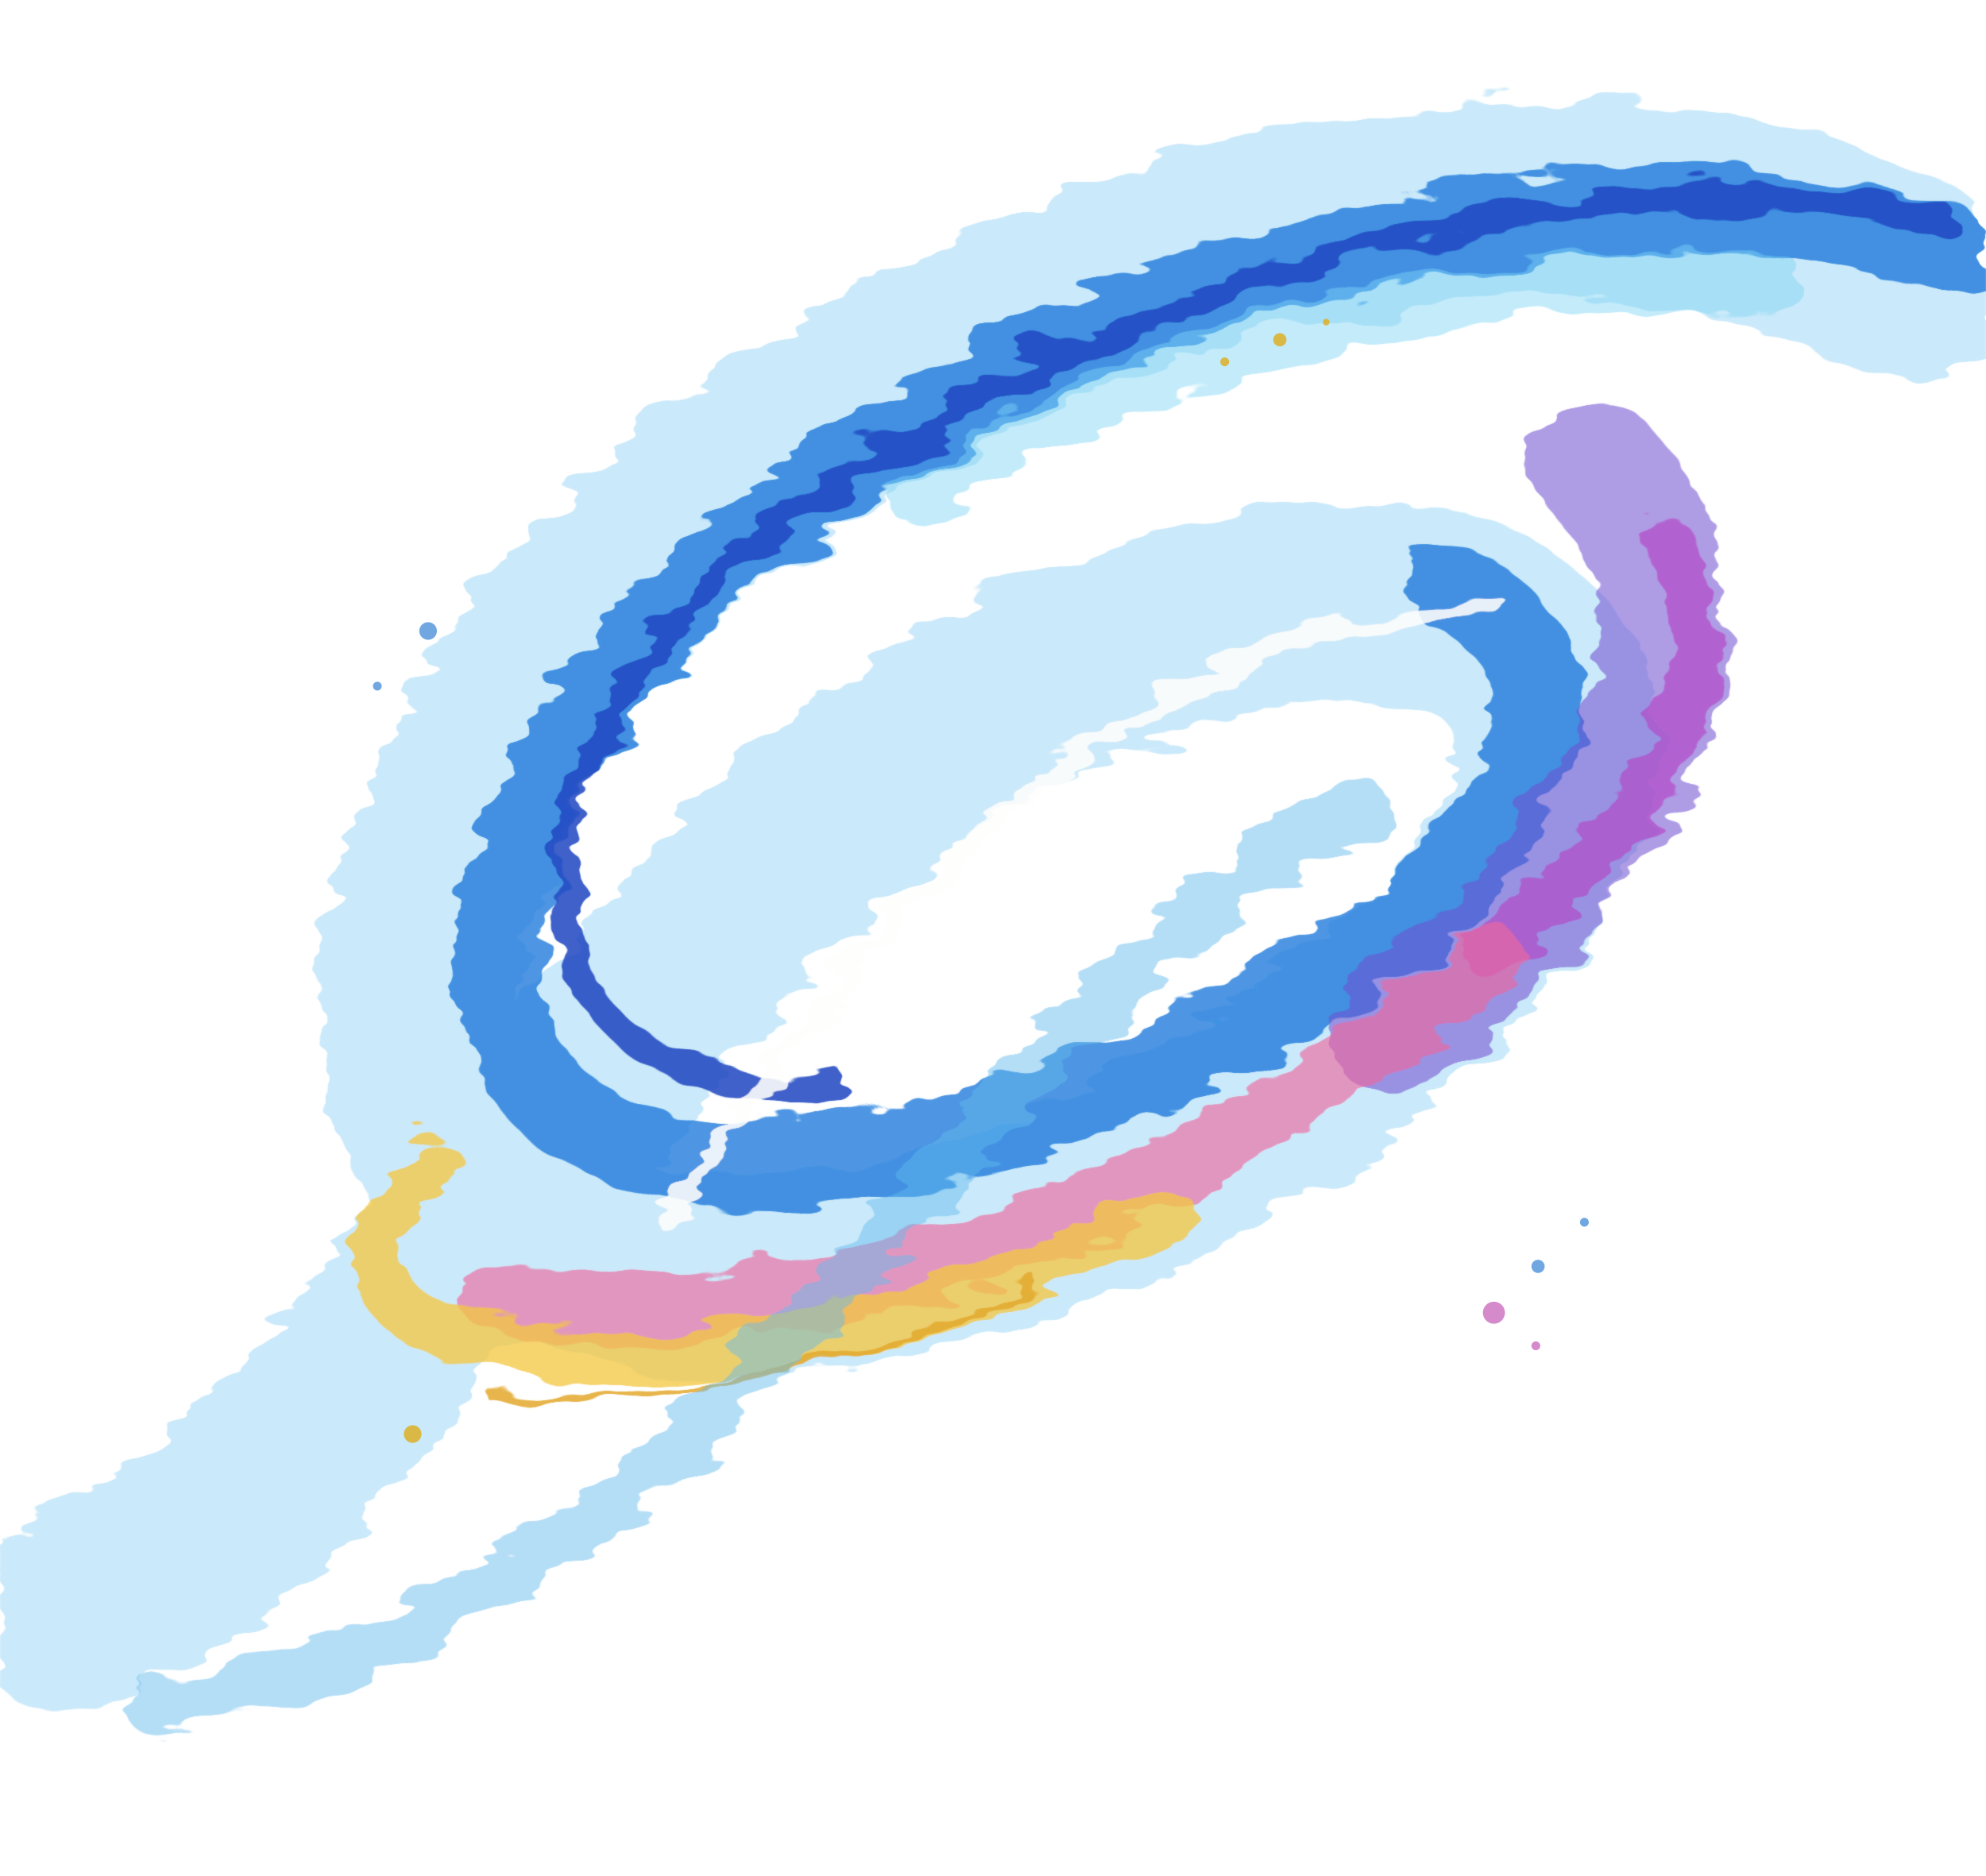
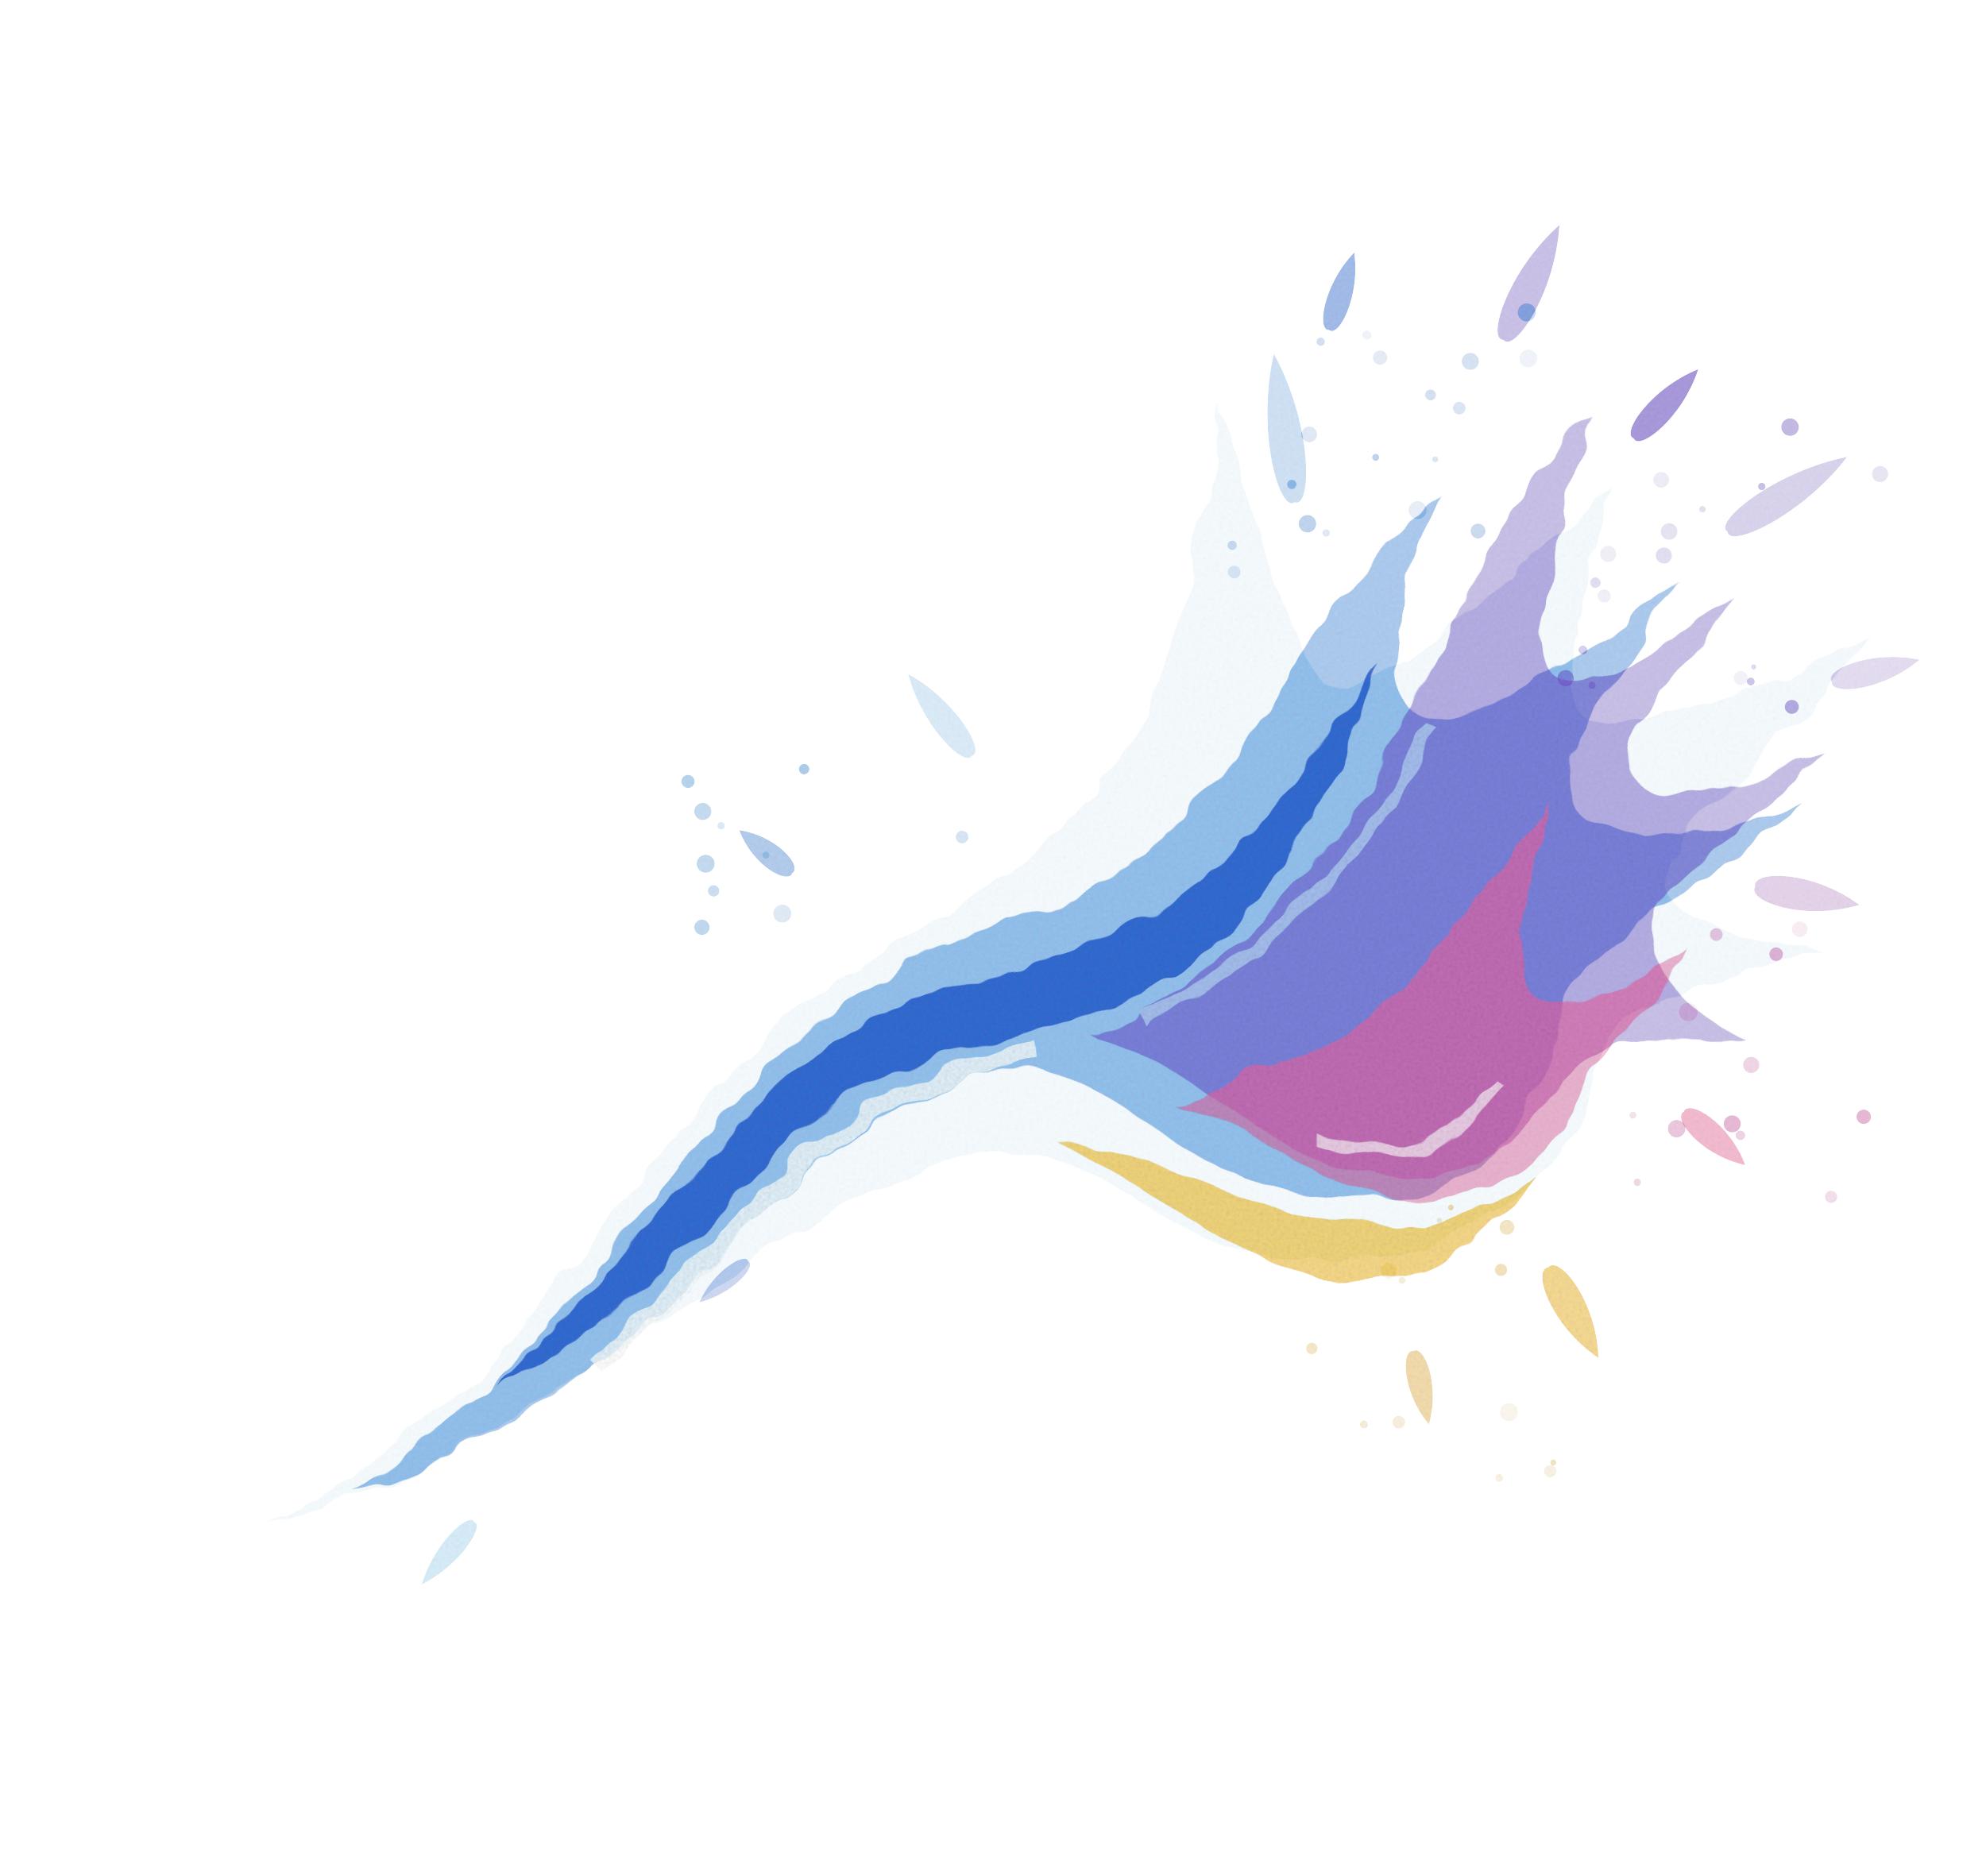
<svg xmlns="http://www.w3.org/2000/svg" viewBox="0 0 900 850" fill="none">
  <defs>
-     <filter id="pigment" x="-20%" y="-20%" width="140%" height="140%">
-       <feTurbulence type="fractalNoise" baseFrequency=".025 .07" numOctaves="3" seed="8" result="noise" />
-       <feDisplacementMap in="SourceGraphic" in2="noise" scale="19" />
-       <feGaussianBlur stdDeviation=".35" />
+     <filter id="wet-edge" x="-15%" y="-15%" width="130%" height="130%">
+       <feTurbulence type="fractalNoise" baseFrequency=".035" numOctaves="3" seed="14" result="noise" />
+       <feDisplacementMap in="SourceGraphic" in2="noise" scale="9" />
+     </filter>
+     <filter id="paper-grain" x="0" y="0" width="100%" height="100%">
+       <feTurbulence type="fractalNoise" baseFrequency=".65" numOctaves="3" seed="9" result="grain" />
+       <feColorMatrix in="grain" type="saturate" values="0" />
+       <feComponentTransfer>
+         <feFuncR type="linear" slope=".35" intercept=".65" />
+         <feFuncG type="linear" slope=".35" intercept=".65" />
+         <feFuncB type="linear" slope=".35" intercept=".65" />
+       </feComponentTransfer>
+       <feBlend in="SourceGraphic" mode="multiply" />
+       <feComposite in2="SourceGraphic" operator="in" />
    </filter>
  </defs>
-   <g filter="url(#pigment)" stroke-linecap="round">
-     <path d="M867 128C673 18 309 160 217 355C104 598 369 642 588 490C811 335 691 210 472 308C270 399 198 661 30 731" stroke="#57b9ef" stroke-width="91" opacity=".32" />
-     <path d="M883 114C658 40 302 197 238 377C176 555 371 565 570 460C703 389 731 300 658 267" stroke="#1677db" stroke-width="40" opacity=".78" />
-     <path d="M881 99C666 51 343 187 275 329C227 428 271 502 379 492" stroke="#244cc3" stroke-width="12" opacity=".88" />
-     <path d="M806 130C672 114 512 163 417 226" stroke="#80d5f4" stroke-width="27" opacity=".47" />
-     <path d="M724 211C792 285 738 384 632 468" stroke="#7251d1" stroke-width="59" opacity=".57" />
-     <path d="M756 246C794 307 738 388 673 430" stroke="#b447c4" stroke-width="23" opacity=".65" />
-     <path d="M674 434C534 554 361 612 225 588" stroke="#ef669d" stroke-width="32" opacity=".63" />
-     <path d="M528 549C428 602 294 631 207 606C159 591 164 555 196 527" stroke="#f3c741" stroke-width="24" opacity=".76" />
-     <path d="M470 582C377 621 284 642 225 635" stroke="#e3a92e" stroke-width="4" opacity=".86" />
-     <path d="M618 366C430 455 346 727 70 775" stroke="#65b9ed" stroke-width="24" opacity=".48" />
-     <path d="M679 275C518 271 368 438 304 555" stroke="#fefefd" stroke-width="9" opacity=".88" />
-   </g>
-   <g fill="#2378d1" opacity=".65">
-     <circle cx="194" cy="286" r="4" />
-     <circle cx="171" cy="311" r="2" />
-     <circle cx="697" cy="574" r="3" />
-     <circle cx="718" cy="554" r="2" />
-   </g>
-   <g fill="#dcb331" opacity=".9">
-     <circle cx="580" cy="154" r="3" />
-     <circle cx="601" cy="146" r="1.5" />
-     <circle cx="555" cy="164" r="2" />
-     <circle cx="187" cy="650" r="4" />
-   </g>
-   <g fill="#bd4caf" opacity=".65">
-     <circle cx="677" cy="595" r="5" />
-     <circle cx="696" cy="610" r="2" />
+   <g filter="url(#paper-grain)">
+     <g filter="url(#wet-edge)">
+       <path d="M121 691C267 617 287 492 409 426C470 393 514 351 534 287L555 186C573 254 585 292 600 310C621 320 674 270 730 220C716 285 704 315 719 326C739 336 804 309 848 289C811 338 770 360 756 388C743 414 783 425 827 432C767 447 729 453 725 482C716 538 655 579 581 570C515 562 502 514 446 524C328 547 263 654 121 691Z" fill="#65c4f2" opacity=".29" />
+       <path d="M160 676C313 571 319 460 452 420C519 399 553 362 584 304C599 278 620 250 653 224C635 268 624 311 641 323C663 335 706 303 763 265C724 313 701 350 715 368C727 384 769 379 818 365C776 398 742 413 721 439C695 469 709 506 663 532C616 560 555 535 509 502C467 472 439 485 405 505C322 553 284 638 160 676Z" fill="#188fe2" opacity=".69" />
+       <path d="M224 627C336 529 342 466 458 439C547 419 586 361 624 300C602 373 572 425 511 453C461 476 427 470 386 497C332 532 300 593 224 627Z" fill="#1759ce" opacity=".86" />
+       <path d="M495 470C573 437 613 374 649 302C673 255 689 215 721 188C707 237 692 290 704 306C716 317 753 291 786 271C760 309 735 333 739 349C746 371 790 352 827 341C787 379 752 397 750 416C746 446 771 461 792 472C747 470 720 469 704 496C682 535 627 542 587 521C548 500 529 478 495 470Z" fill="#7351cd" opacity=".65" />
+       <path d="M573 482C634 466 672 411 702 363C690 413 683 444 698 454C712 463 747 443 764 429C746 465 722 478 713 502C700 536 648 554 610 537C580 524 562 507 534 503Z" fill="#ed62a0" opacity=".66" />
+       <path d="M477 516C531 521 569 553 615 555C655 560 674 547 697 534C672 571 629 592 584 575C535 555 511 531 477 516Z" fill="#f3c63a" opacity=".83" />
+       <path d="M270 619C353 536 393 490 470 476" stroke="#fefefd" stroke-width="8" opacity=".83" />
+       <path d="M518 462C585 433 625 375 649 329" stroke="#c3e8fa" stroke-width="6" opacity=".63" />
+       <path d="M597 517C632 526 663 517 682 493" stroke="#fefefd" stroke-width="5" opacity=".66" />
+     </g>
+     <path d="M0 -34.0C13.0 0 7.5 38.1 0 34.0C-7.5 38.1 -13.0 0 0 -34.0Z" fill="#299be5" opacity="0.55" transform="translate(582 194) rotate(-8)" />
+     <path d="M0 -18.5C9.0 0 5.2 20.7 0 18.5C-5.2 20.7 -9.0 0 0 -18.5Z" fill="#1677db" opacity="0.72" transform="translate(608 132) rotate(18)" />
+     <path d="M0 -29.0C12.0 0 7.0 32.5 0 29.0C-7.0 32.5 -12.0 0 0 -29.0Z" fill="#7351cd" opacity="0.64" transform="translate(694 128) rotate(26)" />
+     <path d="M0 -21.5C10.0 0 5.8 24.1 0 21.5C-5.8 24.1 -10.0 0 0 -21.5Z" fill="#7351cd" opacity="0.8" transform="translate(755 183) rotate(43)" />
+     <path d="M0 -32.0C12.0 0 7.0 35.8 0 32.0C-7.0 35.8 -12.0 0 0 -32.0Z" fill="#7553ca" opacity="0.55" transform="translate(810 224) rotate(58)" />
+     <path d="M0 -20.5C10.0 0 5.8 23.0 0 20.5C-5.8 23.0 -10.0 0 0 -20.5Z" fill="#9262d0" opacity="0.5" transform="translate(850 304) rotate(76)" />
+     <path d="M0 -24.0C12.0 0 7.0 26.9 0 24.0C-7.0 26.9 -12.0 0 0 -24.0Z" fill="#a752bf" opacity="0.55" transform="translate(819 406) rotate(100)" />
+     <path d="M0 -18.5C10.0 0 5.8 20.7 0 18.5C-5.8 20.7 -10.0 0 0 -18.5Z" fill="#ee69a0" opacity="0.7" transform="translate(777 516) rotate(131)" />
+     <path d="M0 -23.5C12.0 0 7.0 26.3 0 23.5C-7.0 26.3 -12.0 0 0 -23.5Z" fill="#f3c63a" opacity="0.8" transform="translate(713 595) rotate(151)" />
+     <path d="M0 -17.0C9.0 0 5.2 19.0 0 17.0C-5.2 19.0 -9.0 0 0 -17.0Z" fill="#e9b92d" opacity="0.7" transform="translate(644 629) rotate(168)" />
+     <path d="M0 -23.5C10.0 0 5.8 26.3 0 23.5C-5.8 26.3 -10.0 0 0 -23.5Z" fill="#49b5ec" opacity="0.5" transform="translate(426 324) rotate(-38)" />
+     <path d="M0 -15.5C9.0 0 5.2 17.4 0 15.5C-5.2 17.4 -9.0 0 0 -15.5Z" fill="#248bdc" opacity="0.67" transform="translate(347 386) rotate(-51)" />
+     <path d="M0 -14.5C7.0 0 4.1 16.2 0 14.5C-4.1 16.2 -7.0 0 0 -14.5Z" fill="#1677db" opacity="0.55" transform="translate(328 581) rotate(-130)" />
+     <path d="M0 -18.5C8.0 0 4.6 20.7 0 18.5C-4.6 20.7 -8.0 0 0 -18.5Z" fill="#65c4f2" opacity="0.55" transform="translate(203 704) rotate(-140)" />
+     <circle cx="642.4" cy="231.2" r="4.1" fill="#248bdc" opacity="0.38" />
+     <circle cx="558.4" cy="247.2" r="2.1" fill="#248bdc" opacity="0.45" />
+     <circle cx="666.3" cy="163.8" r="3.9" fill="#248bdc" opacity="0.50" />
+     <circle cx="559.3" cy="259.3" r="2.9" fill="#248bdc" opacity="0.33" />
+     <circle cx="669.8" cy="240.7" r="3.4" fill="#248bdc" opacity="0.56" />
+     <circle cx="691.9" cy="141.6" r="4.1" fill="#248bdc" opacity="0.56" />
+     <circle cx="585.4" cy="219.6" r="2.1" fill="#248bdc" opacity="0.56" />
+     <circle cx="650.4" cy="208.2" r="1.4" fill="#248bdc" opacity="0.46" />
+     <circle cx="592.5" cy="237.4" r="4.0" fill="#248bdc" opacity="0.61" />
+     <circle cx="625.4" cy="162.1" r="3.3" fill="#248bdc" opacity="0.41" />
+     <circle cx="692.6" cy="162.5" r="4.1" fill="#248bdc" opacity="0.31" />
+     <circle cx="661.3" cy="185.0" r="2.9" fill="#248bdc" opacity="0.47" />
+     <circle cx="593.3" cy="196.9" r="3.6" fill="#248bdc" opacity="0.44" />
+     <circle cx="601.0" cy="241.6" r="1.7" fill="#248bdc" opacity="0.44" />
+     <circle cx="623.4" cy="207.3" r="1.6" fill="#248bdc" opacity="0.61" />
+     <circle cx="619.4" cy="151.9" r="2.1" fill="#248bdc" opacity="0.32" />
+     <circle cx="598.5" cy="154.9" r="1.9" fill="#248bdc" opacity="0.52" />
+     <circle cx="648.3" cy="179.0" r="2.5" fill="#248bdc" opacity="0.51" />
+     <circle cx="793.4" cy="308.9" r="1.8" fill="#7351cd" opacity="0.61" />
+     <circle cx="788.8" cy="307.3" r="3.2" fill="#7351cd" opacity="0.30" />
+     <circle cx="717.3" cy="294.6" r="2.0" fill="#7351cd" opacity="0.55" />
+     <circle cx="723.0" cy="264.1" r="2.4" fill="#7351cd" opacity="0.48" />
+     <circle cx="709.5" cy="307.4" r="3.7" fill="#7351cd" opacity="0.60" />
+     <circle cx="798.4" cy="220.5" r="1.7" fill="#7351cd" opacity="0.64" />
+     <circle cx="756.4" cy="240.9" r="3.8" fill="#7351cd" opacity="0.44" />
+     <circle cx="852.0" cy="214.9" r="3.7" fill="#7351cd" opacity="0.42" />
+     <circle cx="728.8" cy="251.1" r="3.7" fill="#7351cd" opacity="0.34" />
+     <circle cx="794.7" cy="302.3" r="1.2" fill="#7351cd" opacity="0.50" />
+     <circle cx="754.0" cy="251.8" r="3.7" fill="#7351cd" opacity="0.47" />
+     <circle cx="752.8" cy="217.5" r="3.6" fill="#7351cd" opacity="0.36" />
+     <circle cx="812.0" cy="320.4" r="3.2" fill="#7351cd" opacity="0.66" />
+     <circle cx="727.0" cy="270.1" r="3.0" fill="#7351cd" opacity="0.33" />
+     <circle cx="771.5" cy="230.8" r="1.5" fill="#7351cd" opacity="0.46" />
+     <circle cx="721.5" cy="310.6" r="1.6" fill="#7351cd" opacity="0.52" />
+     <circle cx="811.2" cy="193.6" r="4.0" fill="#7351cd" opacity="0.67" />
+     <circle cx="793.6" cy="482.7" r="3.7" fill="#d75baf" opacity="0.54" />
+     <circle cx="742.0" cy="535.9" r="1.7" fill="#d75baf" opacity="0.52" />
+     <circle cx="788.7" cy="514.6" r="2.2" fill="#d75baf" opacity="0.55" />
+     <circle cx="740.0" cy="505.5" r="1.6" fill="#d75baf" opacity="0.44" />
+     <circle cx="785.0" cy="509.4" r="3.9" fill="#d75baf" opacity="0.69" />
+     <circle cx="777.8" cy="423.6" r="2.9" fill="#d75baf" opacity="0.53" />
+     <circle cx="815.6" cy="421.2" r="3.6" fill="#d75baf" opacity="0.35" />
+     <circle cx="829.8" cy="542.5" r="2.8" fill="#d75baf" opacity="0.48" />
+     <circle cx="804.9" cy="432.5" r="3.1" fill="#d75baf" opacity="0.64" />
+     <circle cx="844.6" cy="506.2" r="3.3" fill="#d75baf" opacity="0.69" />
+     <circle cx="765.1" cy="458.7" r="4.2" fill="#d75baf" opacity="0.33" />
+     <circle cx="759.8" cy="511.6" r="4.0" fill="#d75baf" opacity="0.62" />
+     <circle cx="618.1" cy="645.7" r="1.8" fill="#eac139" opacity="0.51" />
+     <circle cx="679.4" cy="669.9" r="1.8" fill="#eac139" opacity="0.44" />
+     <circle cx="635.4" cy="580.4" r="1.6" fill="#eac139" opacity="0.46" />
+     <circle cx="629.4" cy="576.0" r="3.7" fill="#eac139" opacity="0.34" />
+     <circle cx="657.5" cy="547.3" r="1.3" fill="#eac139" opacity="0.64" />
+     <circle cx="703.9" cy="662.9" r="1.4" fill="#eac139" opacity="0.61" />
+     <circle cx="633.9" cy="644.6" r="2.9" fill="#eac139" opacity="0.47" />
+     <circle cx="680.2" cy="575.6" r="2.8" fill="#eac139" opacity="0.64" />
+     <circle cx="683.8" cy="640.1" r="4.1" fill="#eac139" opacity="0.35" />
+     <circle cx="702.5" cy="666.8" r="2.8" fill="#eac139" opacity="0.43" />
+     <circle cx="682.9" cy="556.3" r="3.4" fill="#eac139" opacity="0.60" />
+     <circle cx="594.5" cy="611.2" r="2.6" fill="#eac139" opacity="0.59" />
+     <circle cx="652.3" cy="553.1" r="1.2" fill="#eac139" opacity="0.41" />
+     <circle cx="311.8" cy="354.2" r="3.0" fill="#249ade" opacity="0.65" />
+     <circle cx="323.4" cy="403.8" r="2.6" fill="#249ade" opacity="0.56" />
+     <circle cx="436.0" cy="379.4" r="2.9" fill="#249ade" opacity="0.50" />
+     <circle cx="319.8" cy="391.5" r="4.1" fill="#249ade" opacity="0.60" />
+     <circle cx="326.8" cy="374.3" r="1.7" fill="#249ade" opacity="0.46" />
+     <circle cx="364.4" cy="348.6" r="2.4" fill="#249ade" opacity="0.69" />
+     <circle cx="354.5" cy="414.1" r="4.1" fill="#249ade" opacity="0.45" />
+     <circle cx="347.1" cy="387.6" r="1.6" fill="#249ade" opacity="0.33" />
+     <circle cx="318.1" cy="420.3" r="3.5" fill="#249ade" opacity="0.61" />
+     <circle cx="318.5" cy="367.8" r="3.9" fill="#249ade" opacity="0.59" />
  </g>
</svg>
